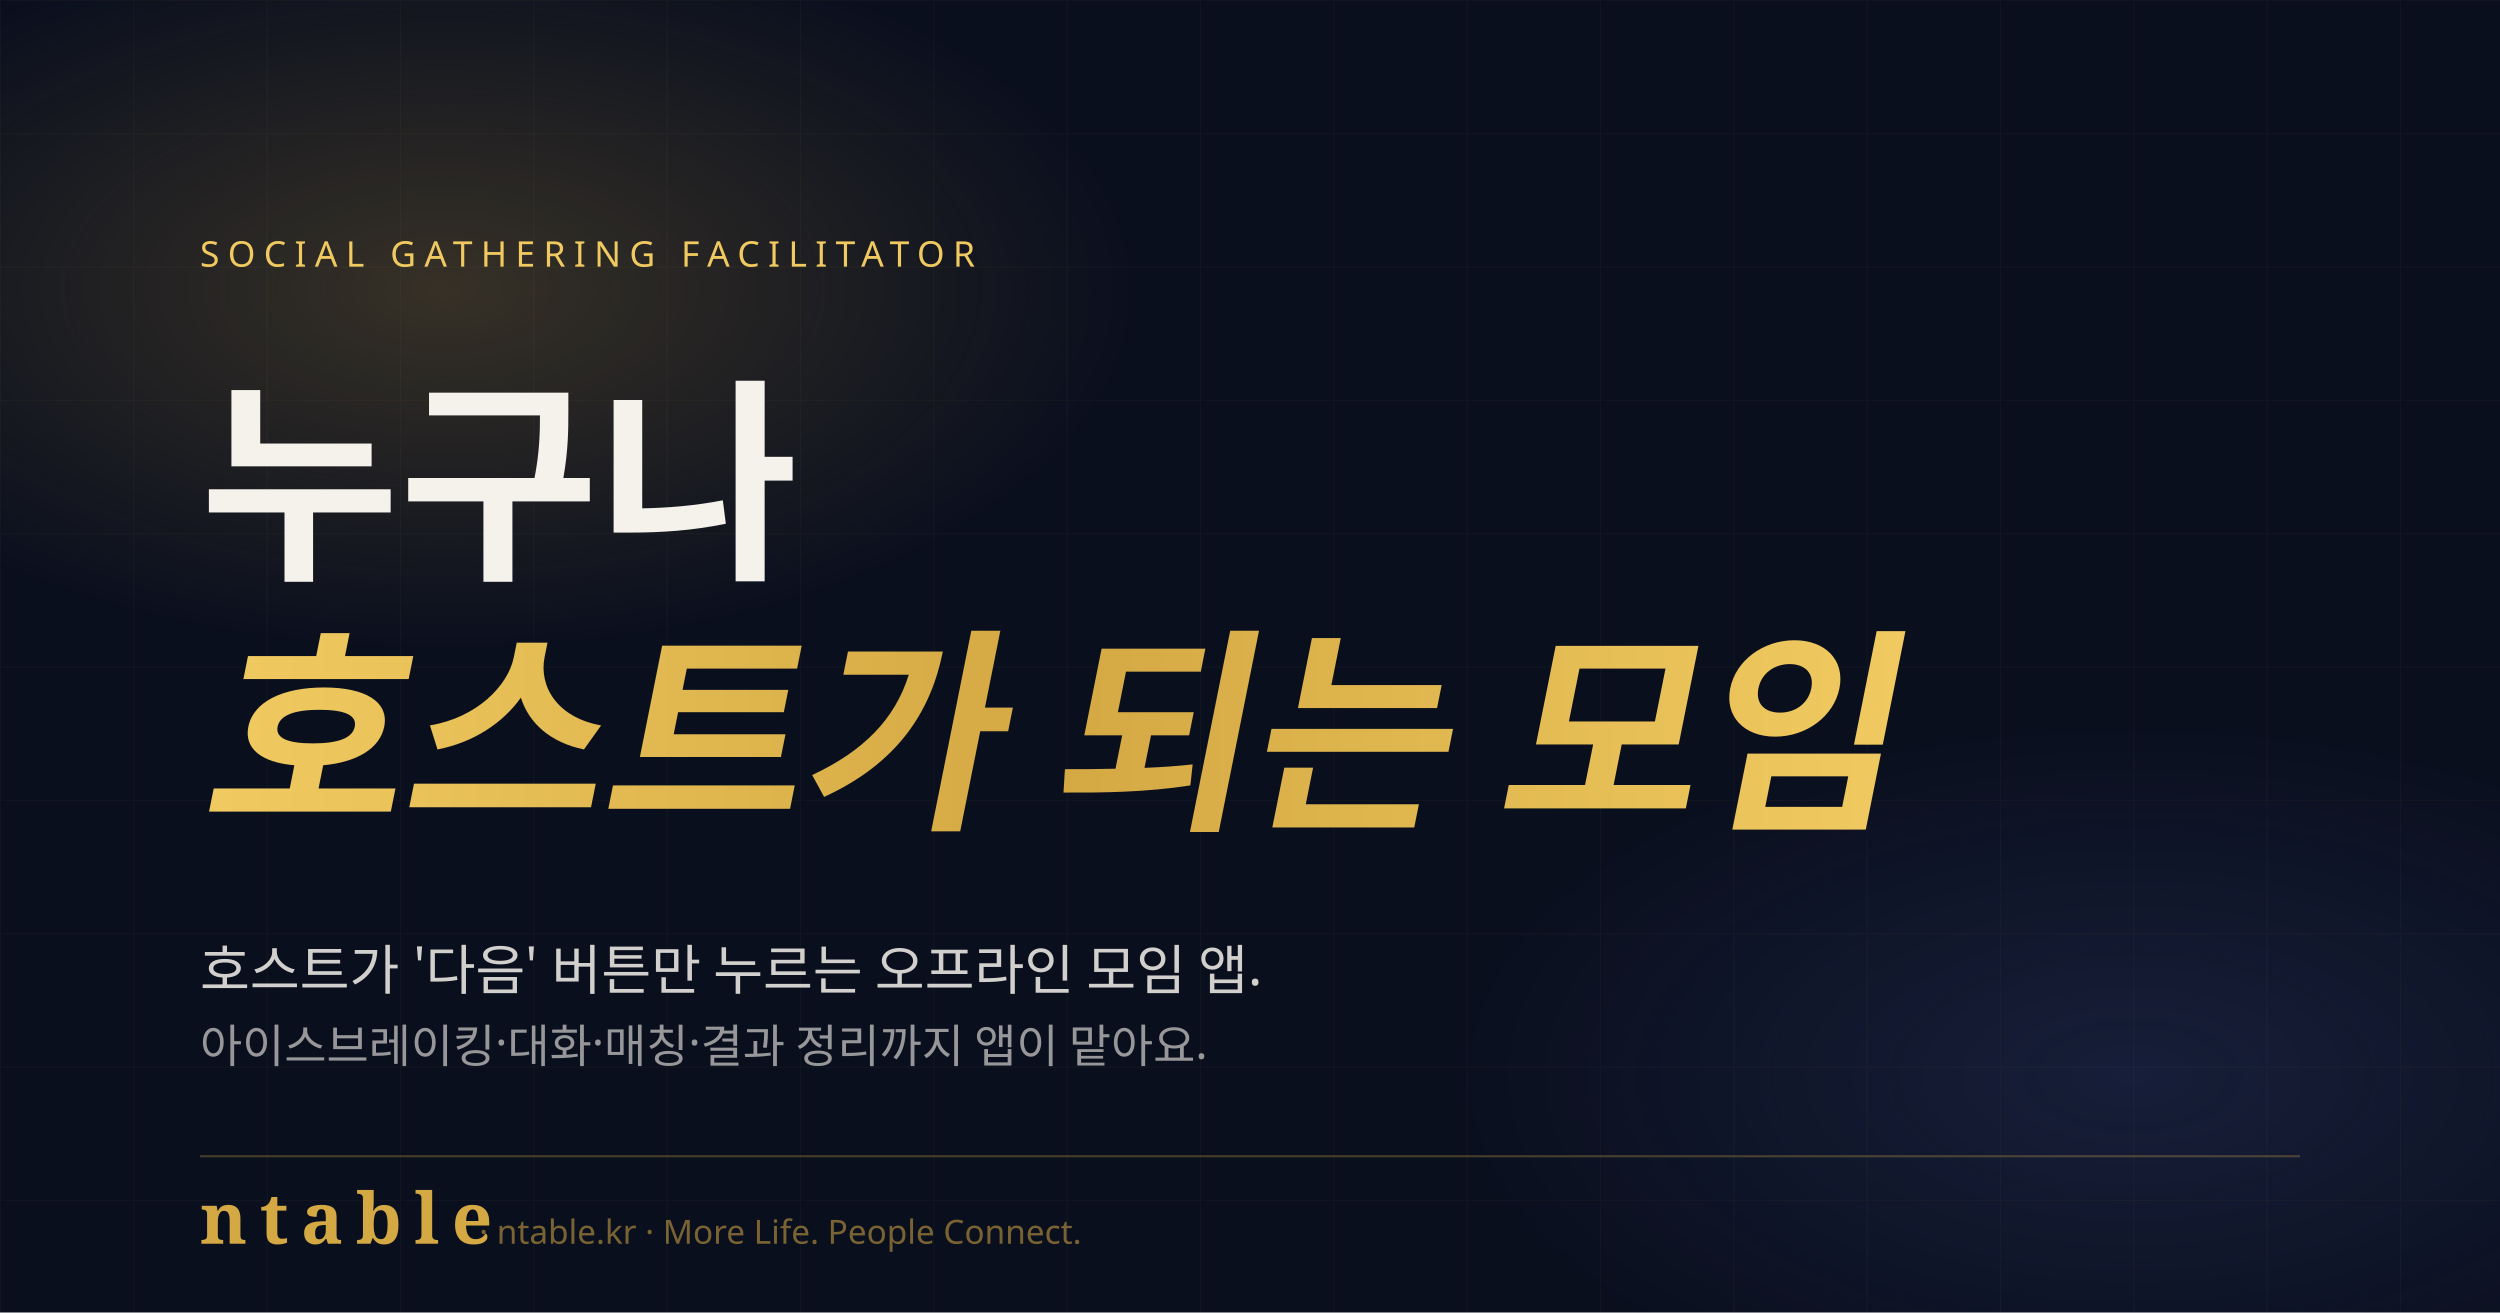
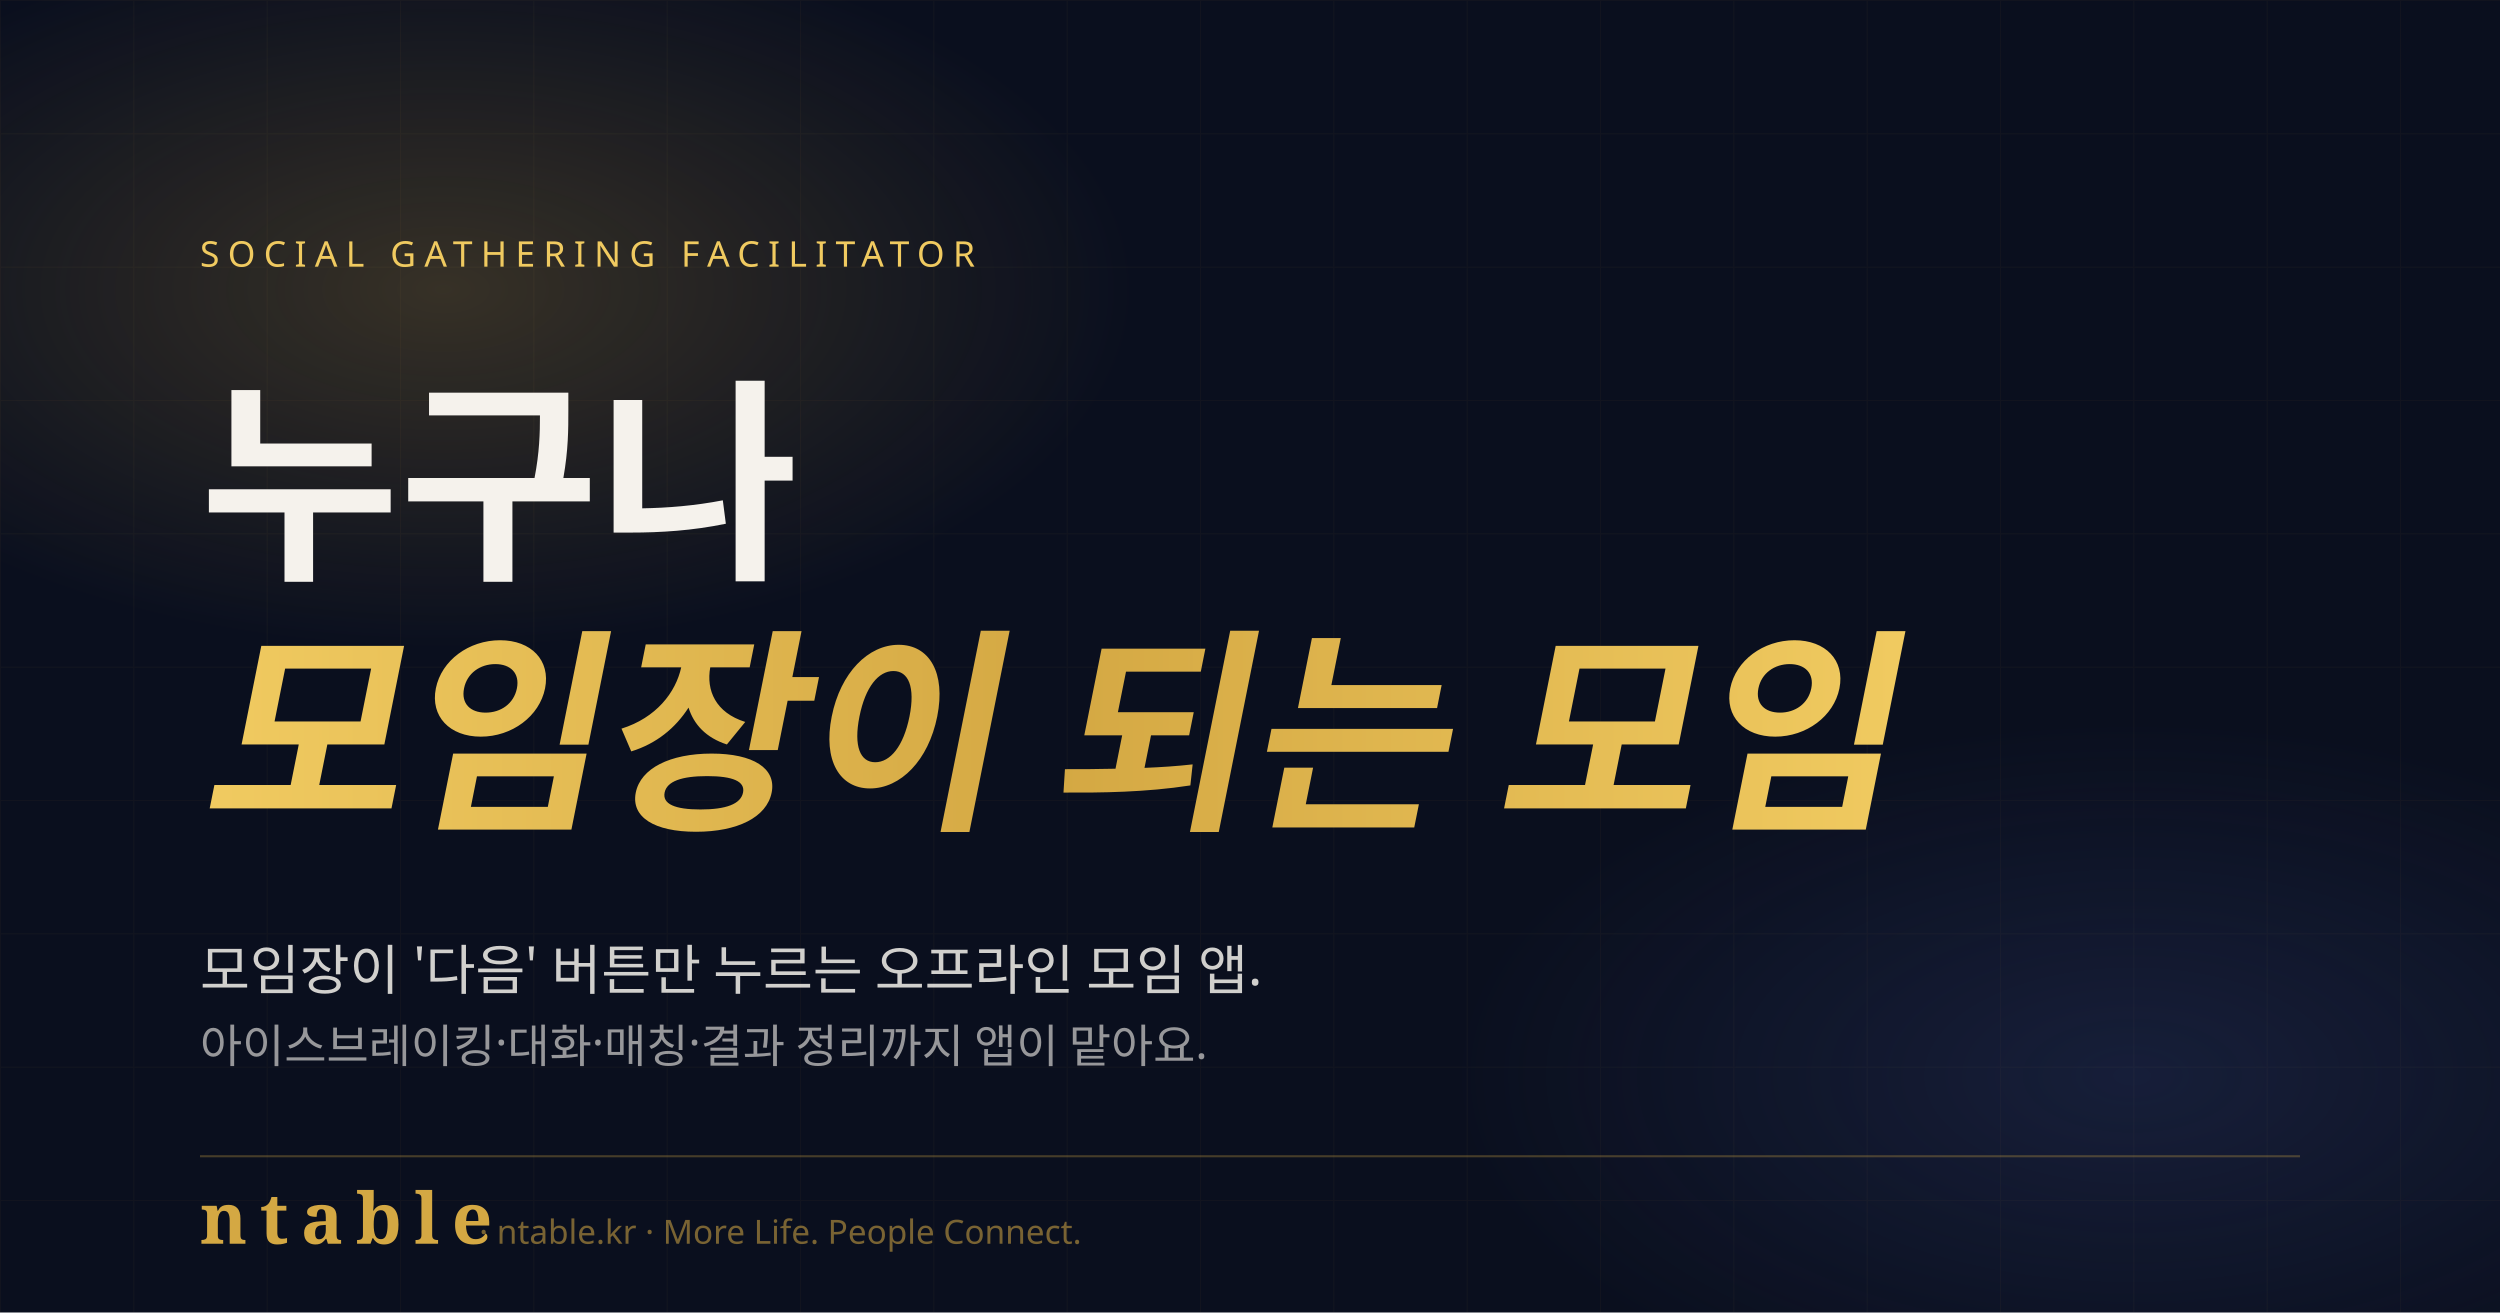
<svg xmlns="http://www.w3.org/2000/svg" viewBox="0 0 1200 630" width="1200" height="630">
  <defs>
    <radialGradient id="orb1" cx="18%" cy="22%" r="50%">
      <stop offset="0%" stop-color="#d4a843" stop-opacity="0.22" />
      <stop offset="55%" stop-color="#d4a843" stop-opacity="0" />
    </radialGradient>
    <radialGradient id="orb2" cx="85%" cy="82%" r="45%">
      <stop offset="0%" stop-color="#5064b4" stop-opacity="0.18" />
      <stop offset="60%" stop-color="#5064b4" stop-opacity="0" />
    </radialGradient>
    <linearGradient id="shimmer" x1="0" y1="0" x2="1" y2="0">
      <stop offset="0%" stop-color="#f0ca60" />
      <stop offset="50%" stop-color="#d4a843" />
      <stop offset="100%" stop-color="#f0ca60" />
    </linearGradient>
    <pattern id="grid" x="0" y="0" width="64" height="64" patternUnits="userSpaceOnUse">
      <path d="M 64 0 L 0 0 0 64" fill="none" stroke="#d4a843" stroke-opacity="0.04" />
    </pattern>
  </defs>
  <rect width="1200" height="630" fill="#0a0f1e" />
  <rect width="1200" height="630" fill="url(#grid)" />
  <rect width="1200" height="630" fill="url(#orb1)" />
  <rect width="1200" height="630" fill="url(#orb2)" />
  <g font-family="'DM Sans', sans-serif">
    <text x="96" y="128" font-size="17" font-weight="500" letter-spacing="4" fill="#f0ca60">SOCIAL GATHERING FACILITATOR</text>
  </g>
  <g font-family="'Cormorant Garamond', 'Noto Serif KR', serif" font-weight="700">
    <text x="96" y="270" font-size="104" fill="#f5f2ec">누구나</text>
-     <text x="96" y="390" font-size="104" font-style="italic" fill="url(#shimmer)">호스트가 되는 모임</text>
+     <text x="96" y="390" font-size="104" font-style="italic" fill="url(#shimmer)">모임장이 되는 모임</text>
  </g>
  <g font-family="'DM Sans', 'Noto Sans KR', sans-serif">
-     <text x="96" y="475" font-size="26" fill="#f5f2ec" opacity="0.85">호스트가 '다음' 버튼만 누르는 오프라인 모임 앱.</text>
+     <text x="96" y="475" font-size="26" fill="#f5f2ec" opacity="0.85">모임장이 '다음' 버튼만 누르는 오프라인 모임 앱.</text>
    <text x="96" y="510" font-size="22" fill="#f5f2ec" opacity="0.6">아이스브레이킹·대화·매칭·결과 정리까지 앱이 맡아요.</text>
  </g>
  <line x1="96" y1="555" x2="1104" y2="555" stroke="#d4a843" stroke-opacity="0.3" />
  <g>
    <text x="96" y="597" font-family="'Cormorant Garamond', serif" font-size="34" font-weight="600" fill="#d4a843" letter-spacing="6">ntable</text>
    <text x="230" y="597" font-family="'DM Sans', sans-serif" font-size="16" fill="#d4a843" opacity="0.55">· ntable.kr · More Life. People Connect.</text>
  </g>
</svg>
